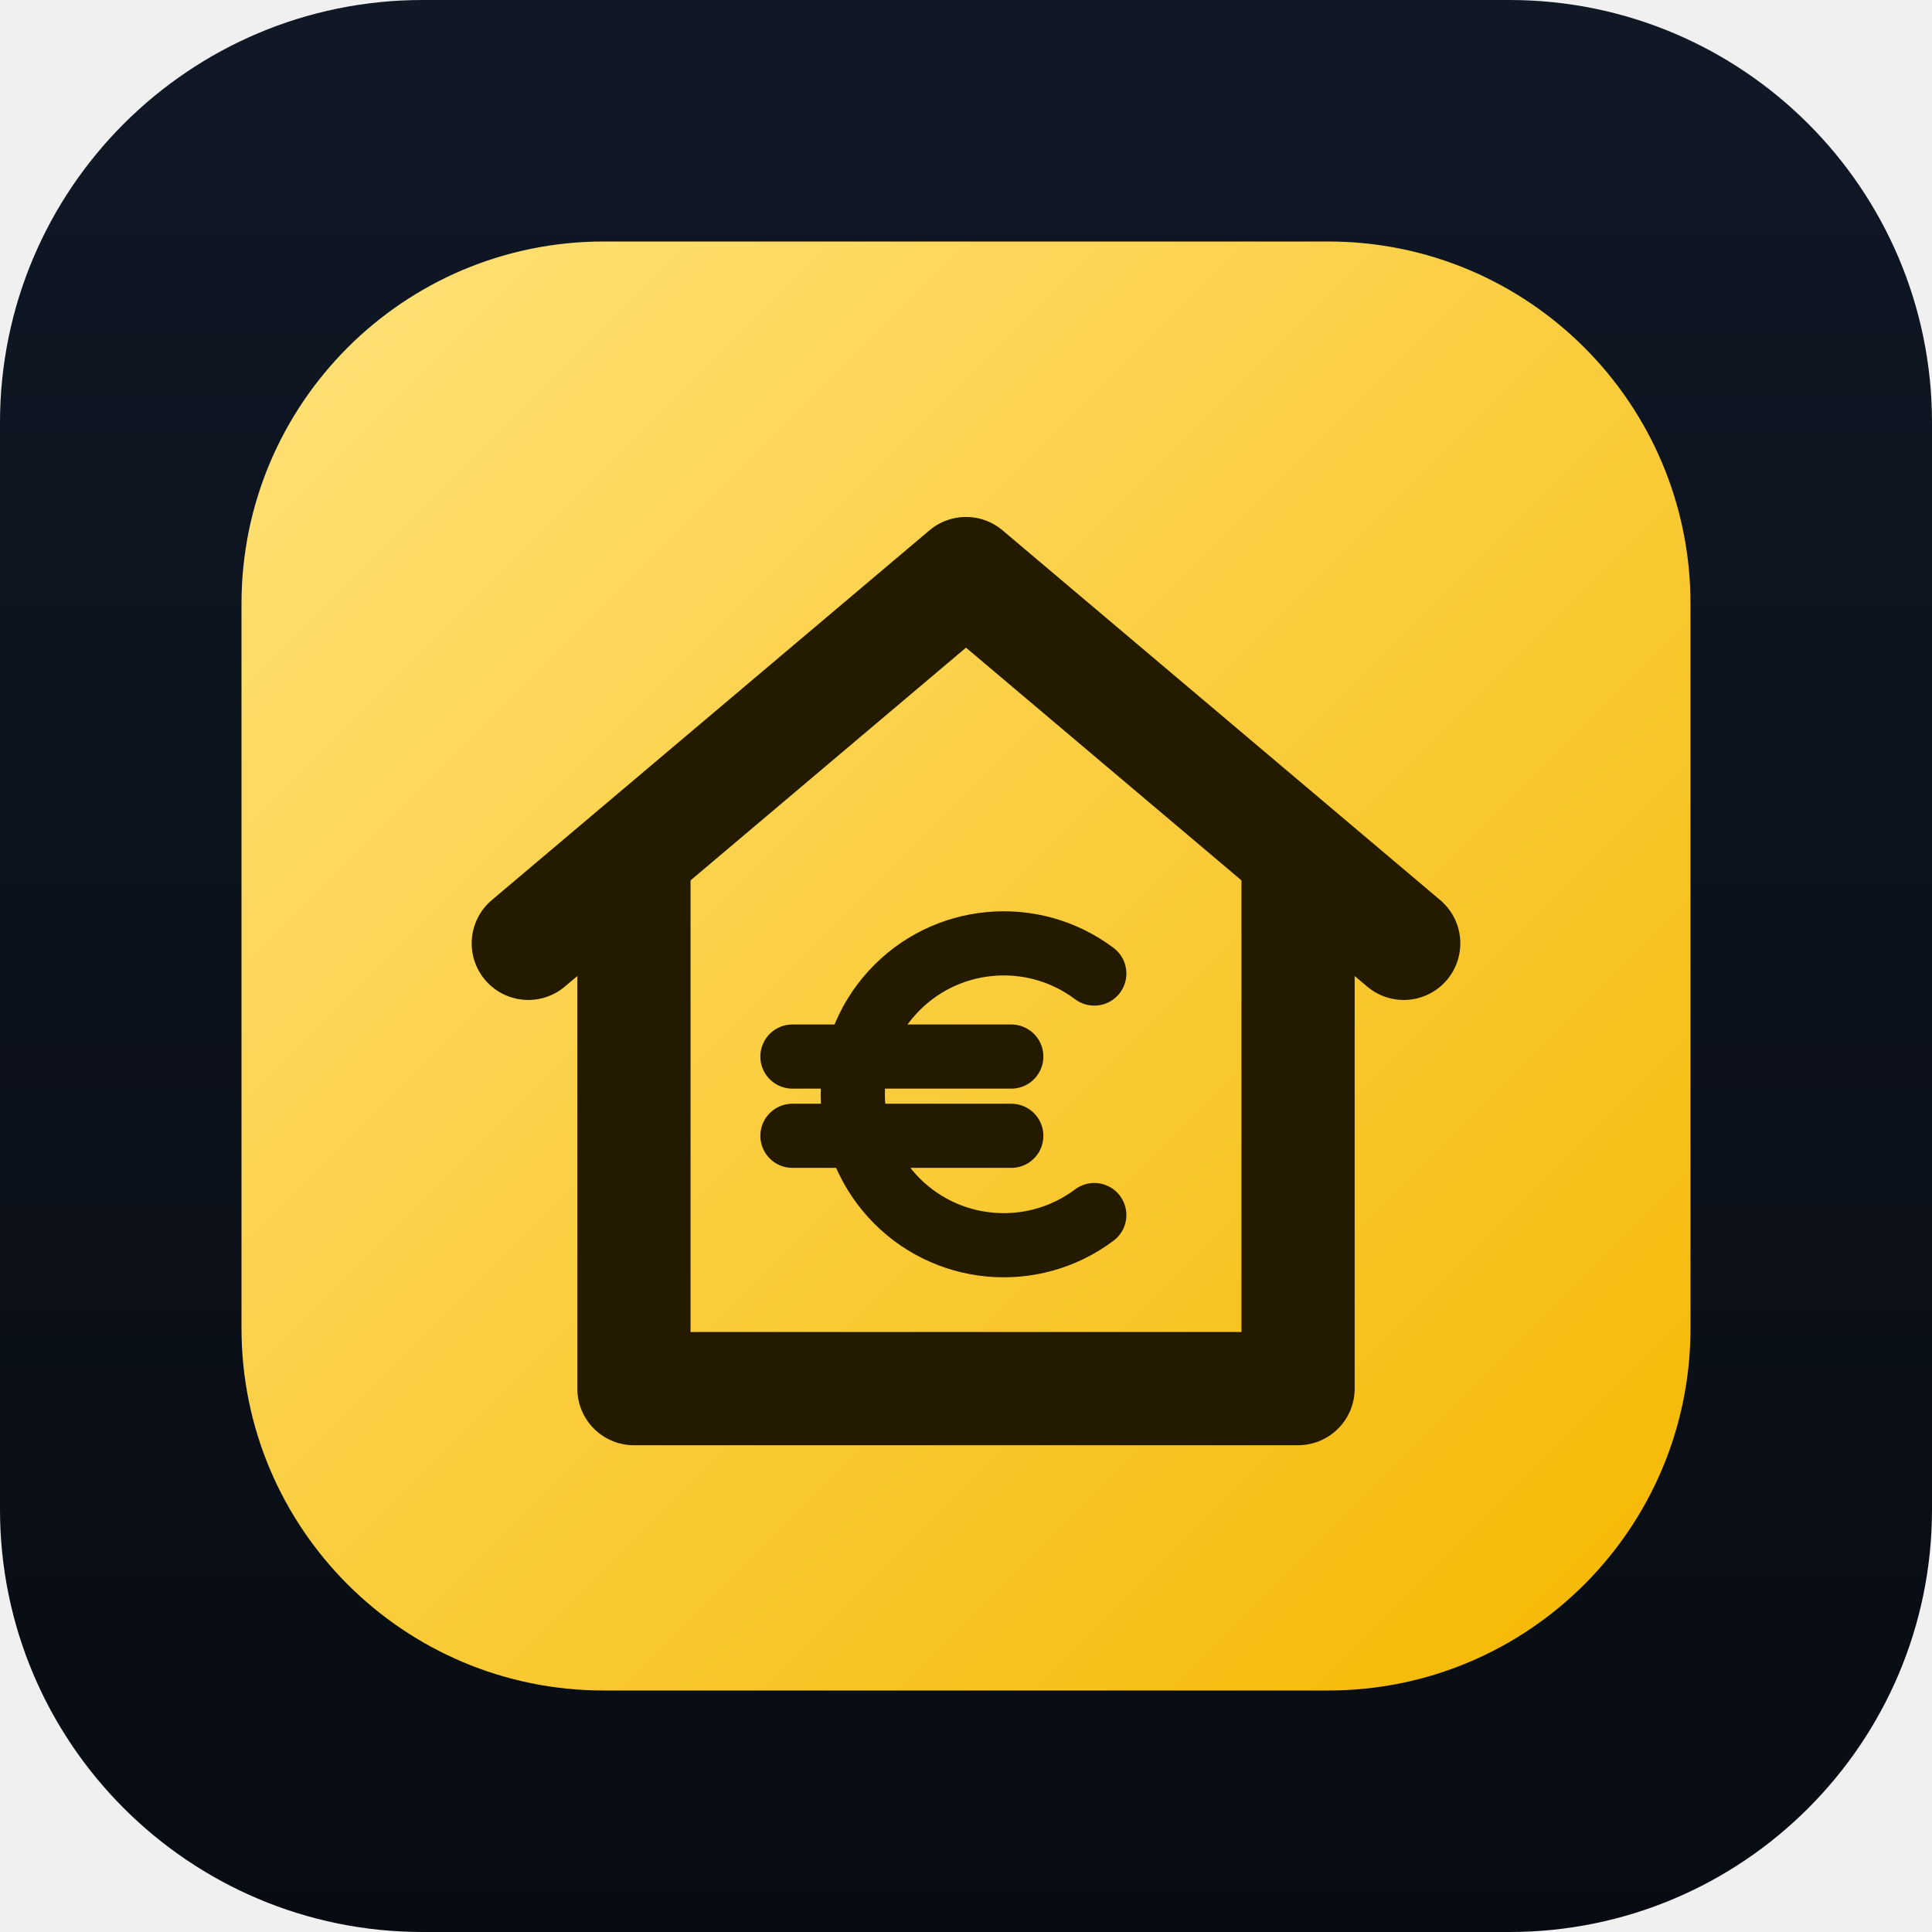
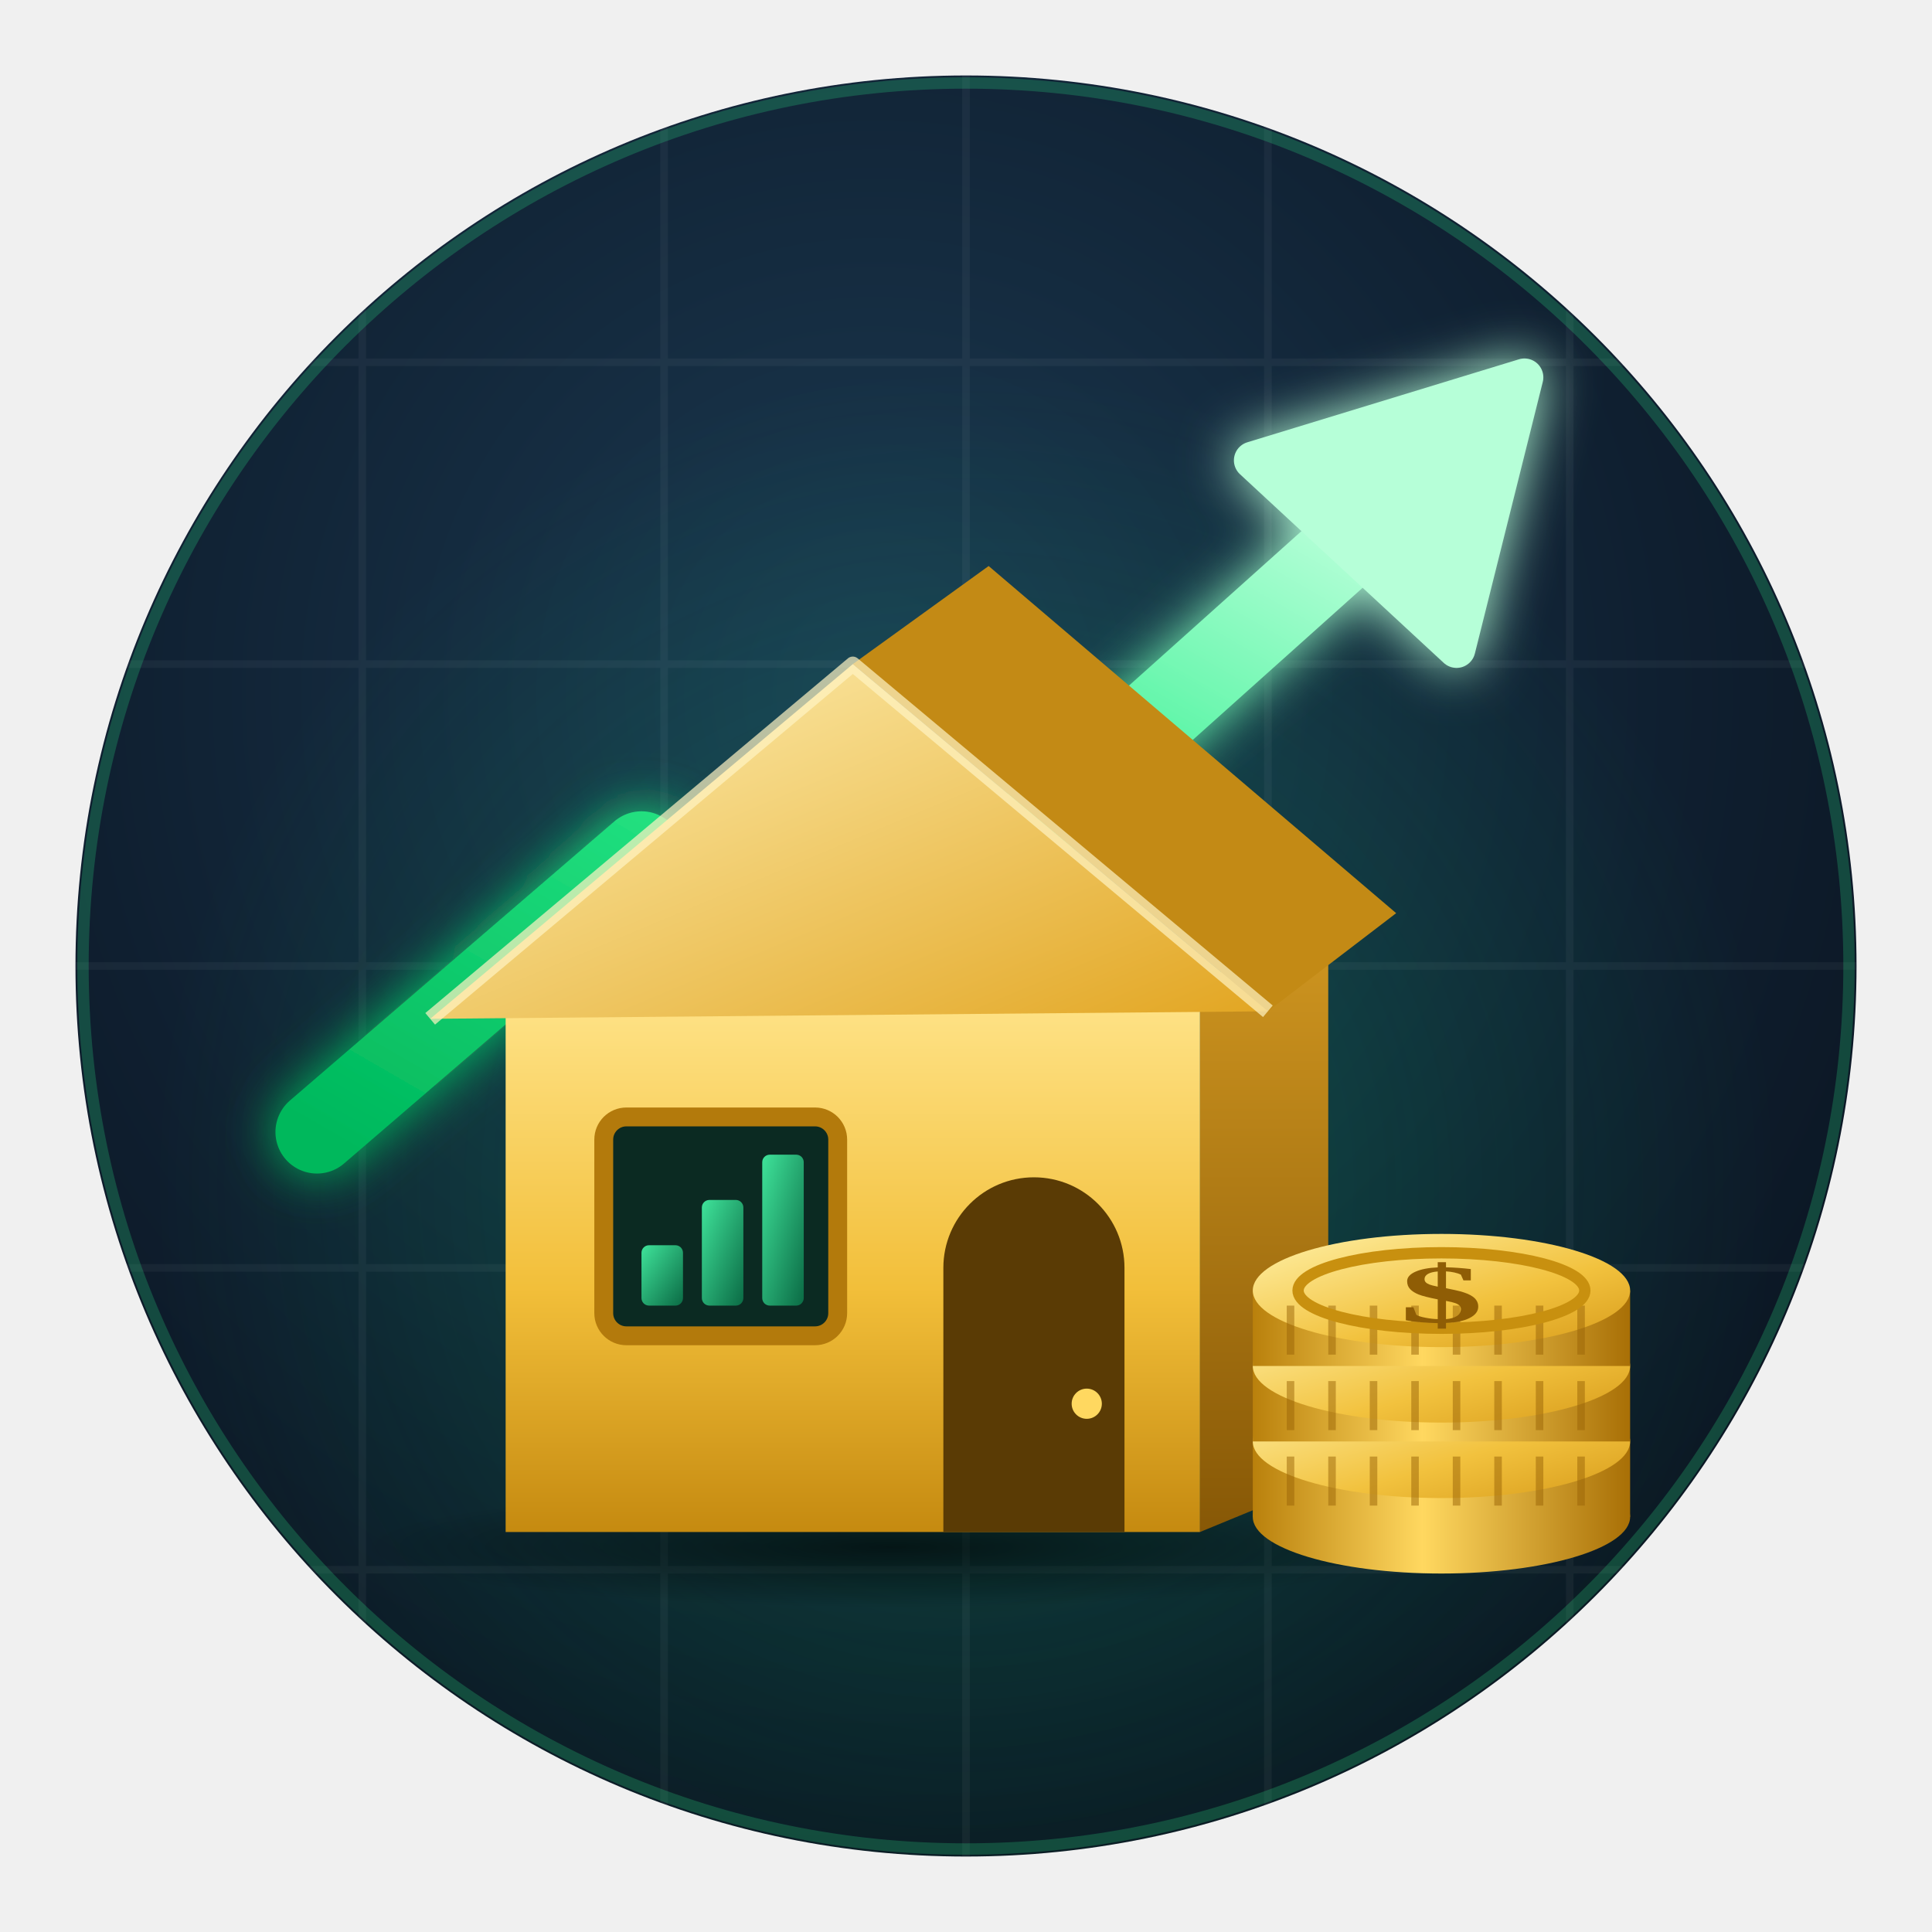
<svg xmlns="http://www.w3.org/2000/svg" viewBox="0 0 512 512">
  <defs>
-     <linearGradient id="g" x1="0" y1="0" x2="1" y2="1">
-       <stop offset="0" stop-color="#ffe27a" />
-       <stop offset="1" stop-color="#f5b800" />
+     <radialGradient id="bgc" cx=".45" cy=".35" r=".8">
+       <stop offset="0" stop-color="#1b3a52" />
+       <stop offset=".55" stop-color="#0f1f30" />
+       <stop offset="1" stop-color="#080f18" />
+     </radialGradient>
+     <radialGradient id="halo" cx=".5" cy=".62" r=".45">
+       <stop offset="0" stop-color="#00e676" stop-opacity=".22" />
+       <stop offset="1" stop-color="#00e676" stop-opacity="0" />
+     </radialGradient>
+     <linearGradient id="gr" x1="0" y1="1" x2="1" y2="0">
+       <stop offset="0" stop-color="#00b85c" />
+       <stop offset=".6" stop-color="#2ff08e" />
+       <stop offset="1" stop-color="#b6ffd8" />
    </linearGradient>
-     <linearGradient id="bg" x1="0" y1="0" x2="0" y2="1">
-       <stop offset="0" stop-color="#101826" />
-       <stop offset="1" stop-color="#080c12" />
+     <linearGradient id="goldF" x1="0" y1="0" x2="0" y2="1">
+       <stop offset="0" stop-color="#ffe48a" />
+       <stop offset=".55" stop-color="#f2bf3a" />
+       <stop offset="1" stop-color="#c58a10" />
    </linearGradient>
+     <linearGradient id="goldS" x1="0" y1="0" x2="0" y2="1">
+       <stop offset="0" stop-color="#d49a22" />
+       <stop offset="1" stop-color="#875806" />
+     </linearGradient>
+     <linearGradient id="roofF" x1="0" y1="0" x2="1" y2="1">
+       <stop offset="0" stop-color="#fff2b8" />
+       <stop offset="1" stop-color="#e2a521" />
+     </linearGradient>
+     <linearGradient id="glass" x1="0" y1="0" x2="1" y2="1">
+       <stop offset="0" stop-color="#3fe39a" />
+       <stop offset="1" stop-color="#0b6b45" />
+     </linearGradient>
+     <filter id="glow" x="-30%" y="-30%" width="160%" height="160%">
+       <feGaussianBlur stdDeviation="7" result="b" />
+       <feMerge>
+         <feMergeNode in="b" />
+         <feMergeNode in="SourceGraphic" />
+       </feMerge>
+     </filter>
+     <radialGradient id="shadow" cx=".5" cy=".5" r=".5">
+       <stop offset="0" stop-color="#000" stop-opacity=".6" />
+       <stop offset="1" stop-color="#000" stop-opacity="0" />
+     </radialGradient>
+     <clipPath id="circ">
+       <circle cx="256" cy="256" r="236" />
+     </clipPath>
  </defs>
-   <rect width="512" height="512" rx="112" fill="url(#bg)" />
-   <rect x="64" y="64" width="384" height="384" rx="96" fill="url(#g)" />
-   <g fill="none" stroke="#241a00" stroke-width="30" stroke-linecap="round" stroke-linejoin="round">
-     <path d="M140 250 256 152l116 98" />
-     <path d="M168 232v136h176V232" />
+   <circle cx="256" cy="256" r="236" fill="url(#bgc)" />
+   <circle cx="256" cy="256" r="236" fill="url(#halo)" />
+   <g clip-path="url(#circ)" stroke="#fff" stroke-opacity=".045" stroke-width="2">
+     <path d="M96 0V512M176 0V512M256 0V512M336 0V512M416 0V512M0 96H512M0 176H512M0 256H512M0 336H512M0 416H512" />
  </g>
-   <g fill="none" stroke="#241a00" stroke-width="17" stroke-linecap="round">
-     <path d="M290 258a40 40 0 1 0 0 64" />
-     <path d="M210 280h58M210 301h58" />
+   <circle cx="256" cy="256" r="234" fill="none" stroke="#2ff08e" stroke-opacity=".22" stroke-width="3" />
+   <g filter="url(#glow)" clip-path="url(#circ)">
+     <path d="M84 300 L170 226 L226 262 L360 142" fill="none" stroke="url(#gr)" stroke-width="22" stroke-linecap="round" stroke-linejoin="round" />
+     <path d="M332 122 L404 100 L386 172 Z" fill="#b6ffd8" stroke="#b6ffd8" stroke-width="10" stroke-linejoin="round" />
+   </g>
+   <ellipse cx="236" cy="410" rx="140" ry="16" fill="url(#shadow)" />
+   <path d="M318 262 L352 236 L352 392 L318 406 Z" fill="url(#goldS)" />
+   <path d="M134 262 H318 V406 H134 Z" fill="url(#goldF)" />
+   <path d="M226 176 L262 150 L370 242 L336 268 Z" fill="#c38a15" />
+   <path d="M114 270 L226 176 L336 268 Z" fill="url(#roofF)" />
+   <path d="M114 270 L226 176 L336 268" fill="none" stroke="#fff4c4" stroke-opacity=".7" stroke-width="4" stroke-linejoin="round" />
+   <rect x="160" y="296" width="62" height="58" rx="6" fill="#0b2a22" />
+   <rect x="170" y="330" width="11" height="16" rx="2" fill="url(#glass)" />
+   <rect x="186" y="318" width="11" height="28" rx="2" fill="url(#glass)" />
+   <rect x="202" y="306" width="11" height="40" rx="2" fill="url(#glass)" />
+   <rect x="160" y="296" width="62" height="58" rx="6" fill="none" stroke="#b37a0c" stroke-width="5" />
+   <path d="M250 406 V336 a24 24 0 0 1 48 0 V406 Z" fill="#5a3b05" />
+   <circle cx="288" cy="372" r="4" fill="#ffd860" />
+   <g transform="translate(250 4)">
+     <defs>
+       <linearGradient id="coinT" x1="0" y1="0" x2="1" y2="1">
+         <stop offset="0" stop-color="#fff1a8" />
+         <stop offset=".6" stop-color="#f2c23e" />
+         <stop offset="1" stop-color="#d79b1a" />
+       </linearGradient>
+       <linearGradient id="coinE" x1="0" y1="0" x2="1" y2="0">
+         <stop offset="0" stop-color="#b9800c" />
+         <stop offset=".45" stop-color="#ffd860" />
+         <stop offset="1" stop-color="#a86f06" />
+       </linearGradient>
+     </defs>
+     <g>
+       <ellipse cx="132" cy="398" rx="50" ry="15" fill="url(#coinE)" />
+       <rect x="82" y="378" width="100" height="20" fill="url(#coinE)" />
+       <ellipse cx="132" cy="378" rx="50" ry="15" fill="url(#coinT)" />
+       <rect x="82" y="358" width="100" height="20" fill="url(#coinE)" />
+       <ellipse cx="132" cy="358" rx="50" ry="15" fill="url(#coinT)" />
+       <rect x="82" y="338" width="100" height="20" fill="url(#coinE)" />
+       <ellipse cx="132" cy="338" rx="50" ry="15" fill="url(#coinT)" />
+       <g stroke="#9a6406" stroke-opacity=".5" stroke-width="2">
+         <path d="M92 382V395" />
+         <path d="M103 382V395" />
+         <path d="M114 382V395" />
+         <path d="M125 382V395" />
+         <path d="M136 382V395" />
+         <path d="M147 382V395" />
+         <path d="M158 382V395" />
+         <path d="M169 382V395" />
+         <path d="M92 362V375" />
+         <path d="M103 362V375" />
+         <path d="M114 362V375" />
+         <path d="M125 362V375" />
+         <path d="M136 362V375" />
+         <path d="M147 362V375" />
+         <path d="M158 362V375" />
+         <path d="M169 362V375" />
+         <path d="M92 342V355" />
+         <path d="M103 342V355" />
+         <path d="M114 342V355" />
+         <path d="M125 342V355" />
+         <path d="M136 342V355" />
+         <path d="M147 342V355" />
+         <path d="M158 342V355" />
+         <path d="M169 342V355" />
+       </g>
+       <ellipse cx="132" cy="338" rx="38" ry="10" fill="none" stroke="#c8900f" stroke-width="3" />
+       <text x="132" y="339" text-anchor="middle" dominant-baseline="central" font-family="Georgia,'Times New Roman',serif" font-weight="700" font-size="44" fill="#8f5d05" transform="translate(132 339) scale(1 .5) translate(-132 -339)">$</text>
+     </g>
  </g>
</svg>
